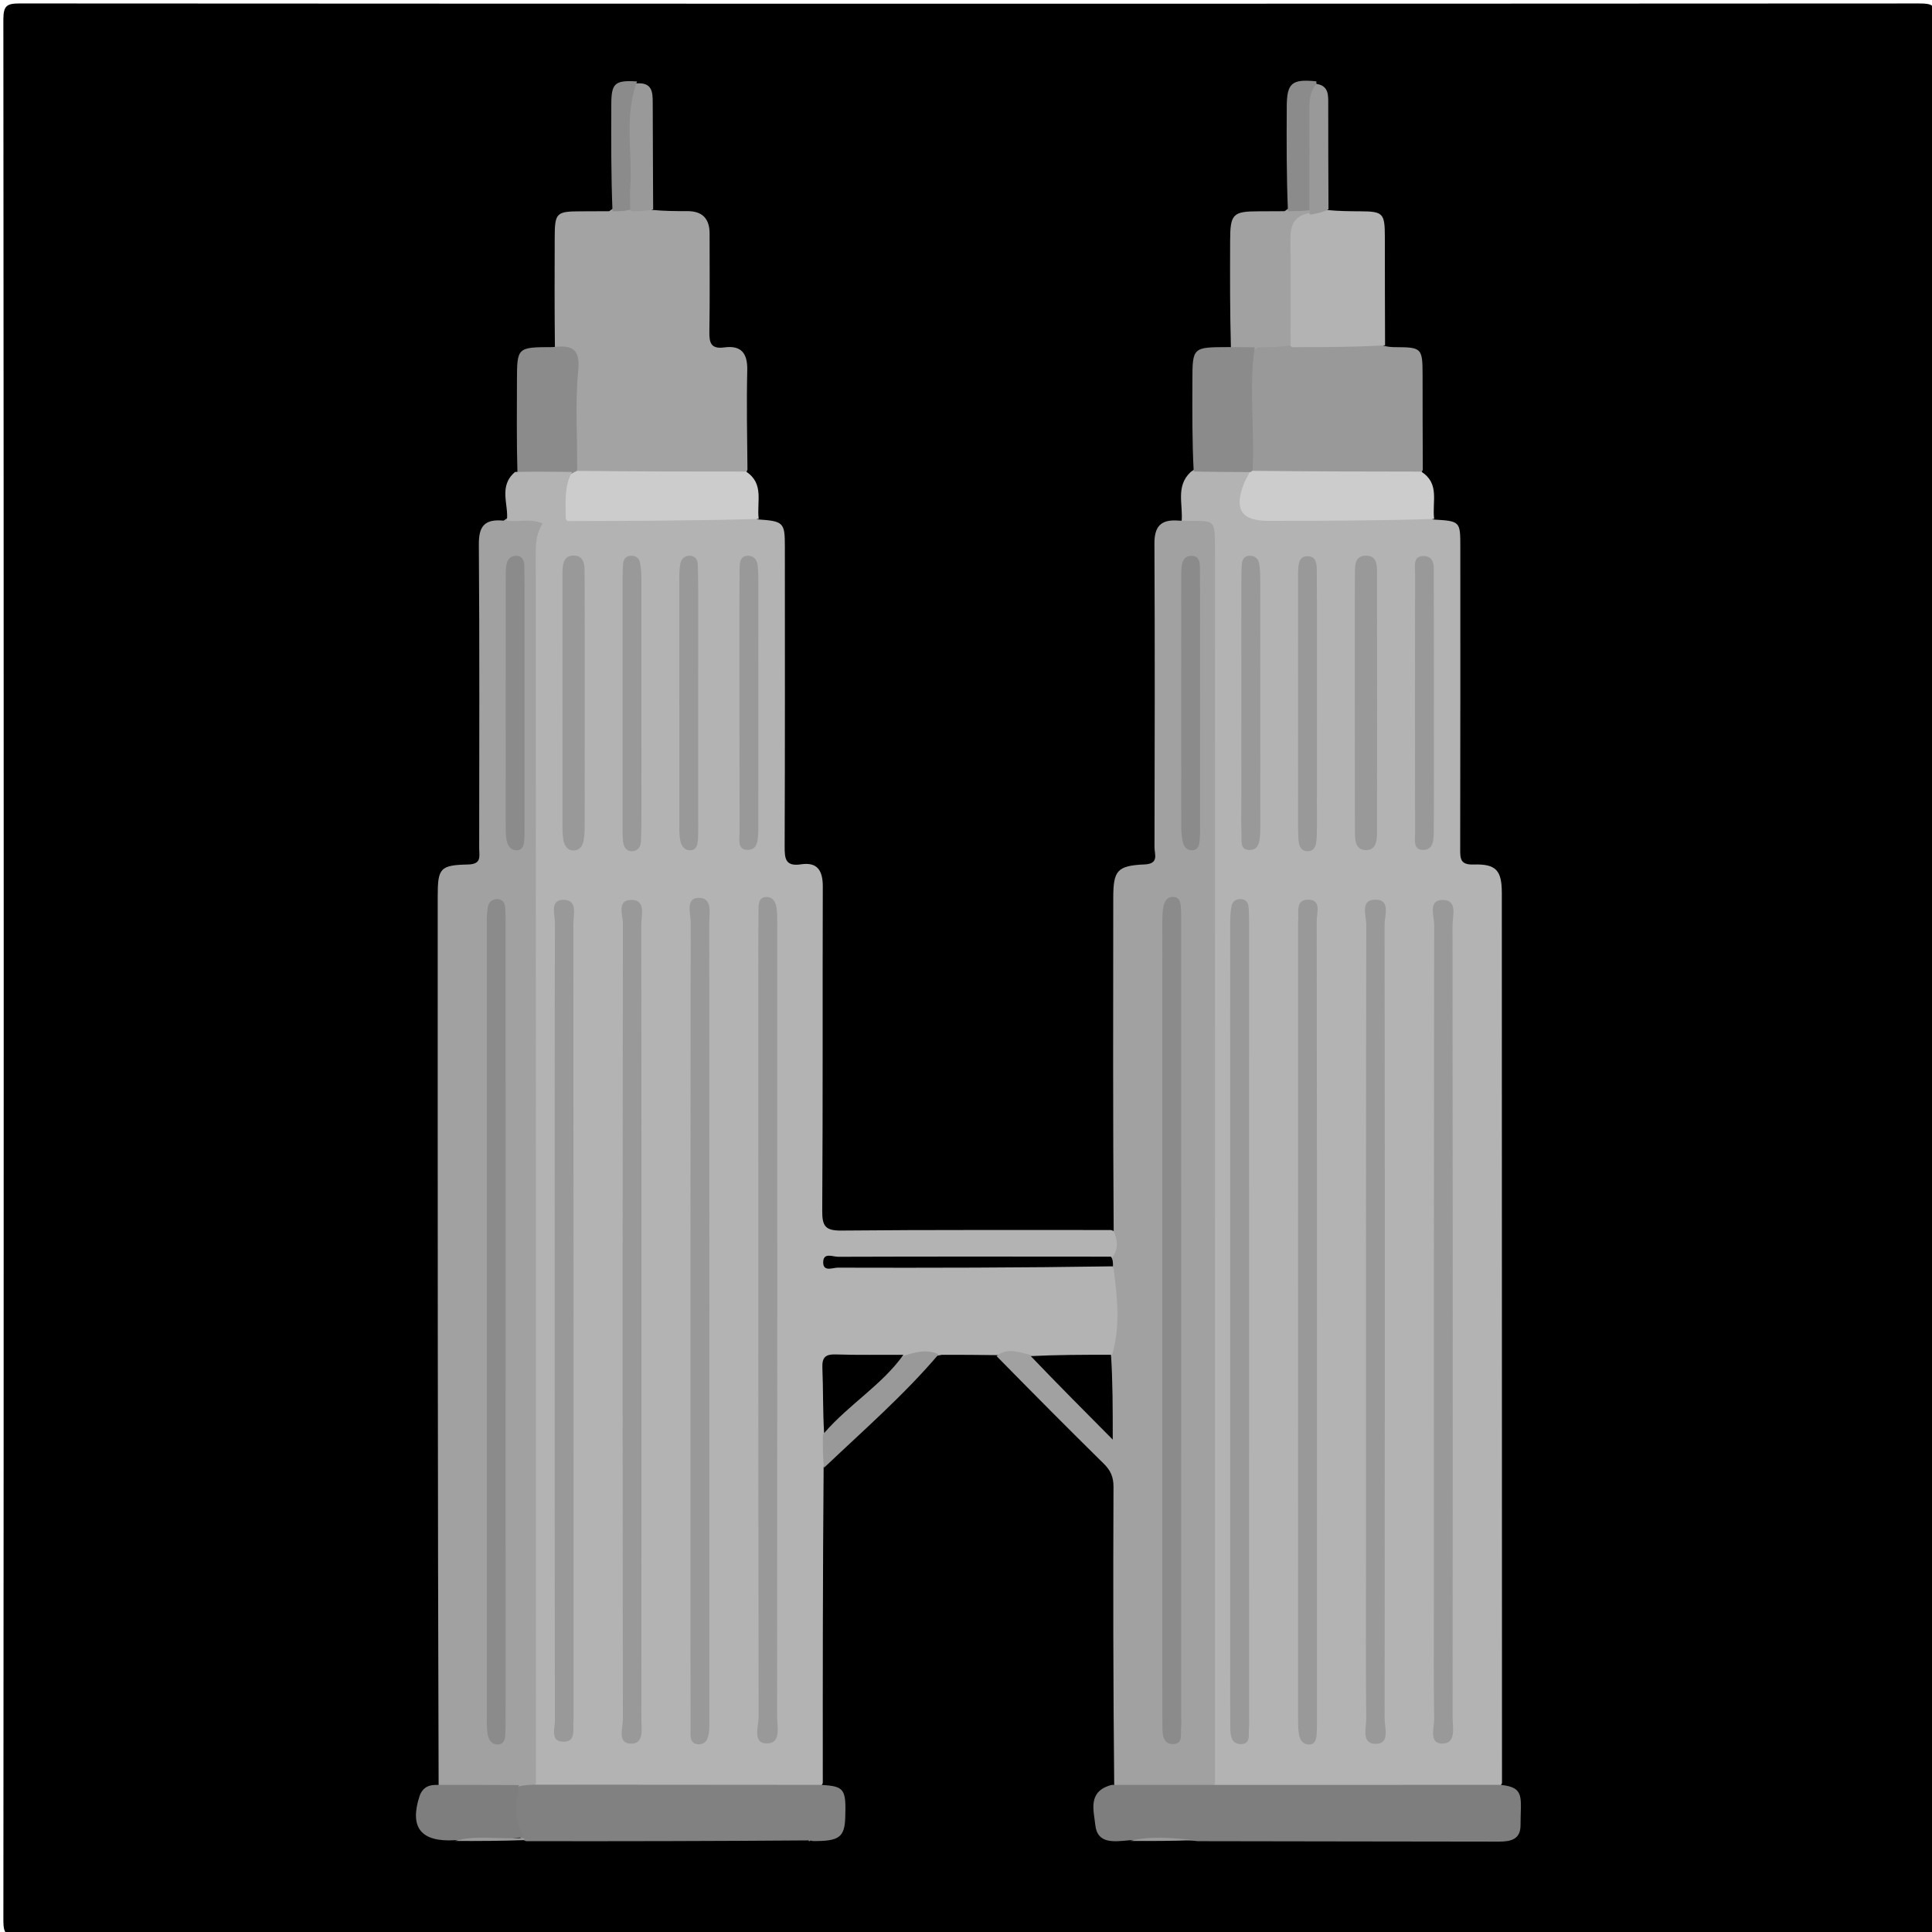
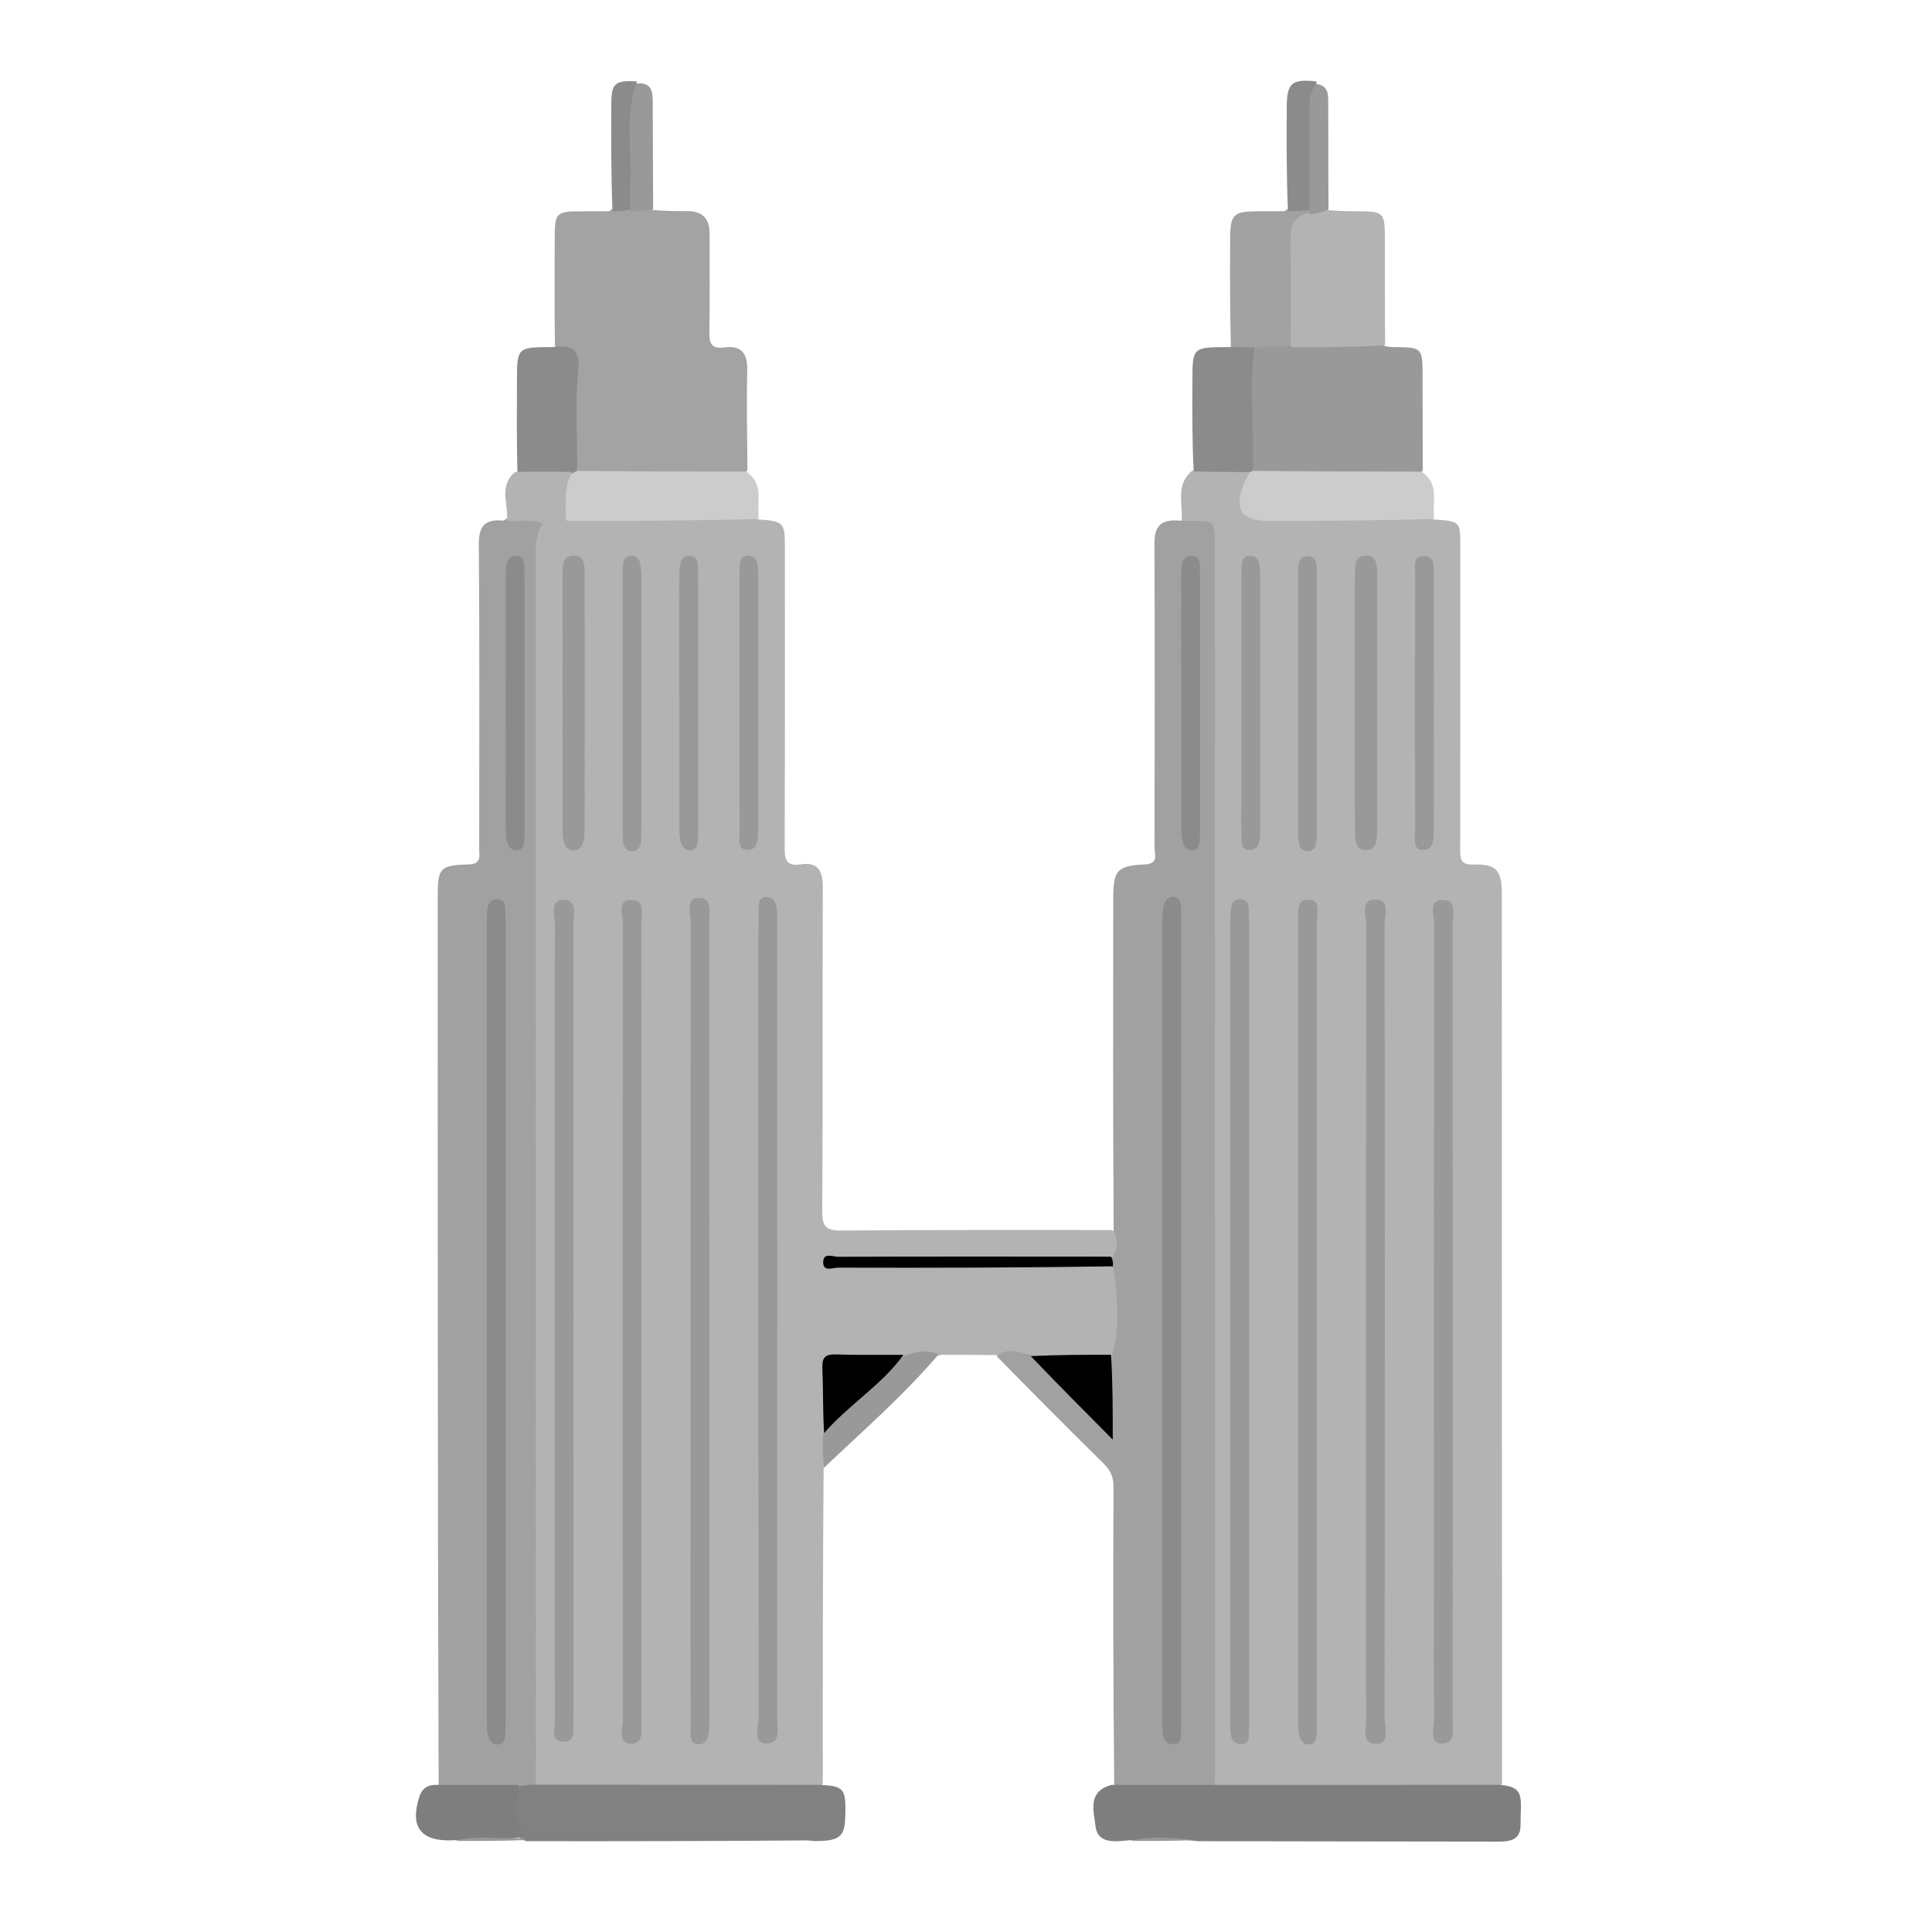
<svg xmlns="http://www.w3.org/2000/svg" version="1.1" id="Layer_1" x="0px" y="0px" width="100%" viewBox="0 0 512 512" enable-background="new 0 0 512 512" xml:space="preserve">
-   <path fill="#000000" opacity="1" stroke="none" d=" M295,513   C198.024,513 101.547,512.98 5.071,513.085   C1.802,513.088 0.894,512.641 0.897,509.073   C1.015,341.114 1.017,173.155 0.892,5.196   C0.889,1.443 1.842,0.913 5.302,0.915   C173.095,1.012 340.887,1.011 508.68,0.919   C512.091,0.917 513.114,1.375 513.111,5.178   C512.982,173.136 512.985,341.096 513.101,509.054   C513.103,512.587 512.255,513.094 508.947,513.088   C437.798,512.972 366.649,513 295,513  z" />
  <path fill="#B3B3B3" opacity="1" stroke="none" d=" M264.405,359.125   C259.326,359.054 254.673,359.031 249.562,359.036   C246.149,359.673 243.337,360.895 239.88,361.056   C234.483,360.78 229.526,361.492 224.541,361.452   C222.266,361.433 220.562,362.679 220.539,365.046   C220.491,369.843 219.514,374.626 220.363,379.872   C220.392,383.119 219.767,385.786 218.27,388.706   C218.046,416.766 218.029,444.409 218.049,472.519   C216.949,475.121 214.857,475.175 212.885,475.194   C190.64,475.408 168.395,475.448 146.15,475.177   C144.83,475.161 143.49,475.039 141.897,474.031   C139.141,470.475 139.702,466.702 139.697,463.089   C139.643,421.109 139.668,379.13 139.666,337.15   C139.664,304.665 139.146,272.17 139.823,239.7   C140.412,211.395 140.371,183.099 140.486,154.797   C140.499,151.642 140.647,148.486 140.077,145.331   C139.65,142.959 139.96,140.644 142.552,138.731   C144.77,136.626 147.207,136.807 149.967,136.351   C165.883,135.066 181.327,135.772 196.765,135.88   C198.115,135.889 199.397,136.266 200.74,137.644   C207.631,138.095 207.997,138.441 207.998,144.743   C208.004,171.234 208.045,197.725 207.943,224.216   C207.931,227.486 208.068,229.697 212.306,229.052   C216.657,228.39 218.06,230.781 218.048,234.923   C217.959,263.58 218.089,292.237 217.901,320.893   C217.875,324.963 218.741,326.153 223,326.111   C246.656,325.875 270.316,325.995 294.436,325.968   C299.348,327.566 298.301,330.372 296.091,333.643   C293.943,334.692 292.09,334.491 290.269,334.492   C267.458,334.503 244.646,334.503 226.57,334.499   C246.124,334.691 270.414,334.208 295.175,334.848   C296.547,335.477 297.484,336.168 297.575,337.119   C298.287,344.558 299.674,352.042 296.284,359.647   C289.011,362.357 281.983,361.153 274.541,360.876   C270.766,361.601 267.898,359.869 264.405,359.125  z" />
  <path fill="#B3B3B3" opacity="1" stroke="none" d=" M313.126,138.389   C313.61,133.719 311.455,128.949 315.53,125.088   C320.356,121.399 325.31,122.706 330.611,123.798   C332.513,125.579 332.12,127.33 331.864,129.195   C331.192,134.098 332.386,135.541 337.465,135.624   C349.104,135.814 360.746,135.614 372.386,135.734   C374.828,135.76 377.445,135.344 379.78,137.675   C386.997,138.101 387,138.101 387,145.002   C387.001,171.648 387.023,198.295 386.966,224.941   C386.96,227.543 386.96,229.218 390.521,229.106   C396.533,228.917 397.999,230.689 398,236.731   C398.007,315.172 398.009,393.613 398.044,472.521   C397.068,474.915 395.214,475.142 393.377,475.162   C370.654,475.404 347.932,475.519 325.21,475.1   C324.22,475.082 323.227,474.898 321.941,474.072   C319.125,470.545 319.705,466.764 319.699,463.153   C319.643,423.495 319.669,383.837 319.667,344.179   C319.665,308.354 319.432,272.527 319.741,236.704   C319.988,208.046 319.823,179.389 320.06,150.734   C320.106,145.269 319.073,140.85 313.126,138.389  z" />
  <path fill="#A1A1A1" opacity="1" stroke="none" d=" M312.466,137.977   C322.402,138.341 321.981,136.418 321.981,147.199   C321.976,255.488 321.981,363.777 321.991,472.536   C321.303,474.252 320.21,474.918 318.818,475.004   C311.624,475.444 304.427,475.66 297.245,474.823   C296.6,474.748 296.064,474.28 295.281,473.421   C295.004,446.666 294.974,420.333 295.087,394   C295.098,391.435 294.318,389.681 292.542,387.93   C283.05,378.573 273.657,369.115 264.104,359.384   C266.718,357.163 269.525,358.188 272.718,358.966   C280.943,362.452 285.432,369.895 292.4,375.216   C293.14,371.76 292.633,368.651 292.814,365.597   C292.94,363.477 292.531,361.214 294.654,359.307   C296.952,351.618 296.122,344.12 295.141,336.287   C294.364,335.281 294.223,334.537 294.675,333.386   C296.445,330.985 296.25,328.789 295.134,326.243   C294.94,296.624 294.984,267.305 295.023,237.986   C295.033,230.712 296.017,229.406 303.335,229.083   C307.23,228.911 305.948,226.348 305.952,224.548   C306.019,197.726 306.061,170.904 305.937,144.083   C305.916,139.586 307.536,137.533 312.466,137.977  z" />
  <path fill="#A1A1A1" opacity="1" stroke="none" d=" M143.961,138.485   C142.149,141.202 141.989,143.798 141.99,146.529   C142.024,255.017 142.025,363.505 142.037,472.456   C141.317,474.203 140.132,474.677 138.249,474.774   C132.542,475.369 127.309,475.457 122.073,475.241   C120.14,475.162 118.093,475.346 116.241,473.407   C115.981,394.502 115.99,316.008 115.999,237.515   C116,230.118 116.584,229.26 124.06,229.097   C127.722,229.017 126.988,226.849 126.989,224.821   C127.004,197.99 127.106,171.158 126.898,144.328   C126.862,139.576 128.28,137.477 133.462,137.978   C137.231,135.259 140.585,134.716 143.961,138.485  z" />
  <path fill="#A3A3A3" opacity="1" stroke="none" d=" M172.792,55.628   C176.147,55.94 179.133,55.963 182.12,55.95   C186.154,55.932 188.064,57.95 188.053,61.953   C188.03,70.581 188.149,79.212 187.99,87.838   C187.936,90.819 188.377,92.556 191.935,92.069   C196.42,91.455 198.136,93.617 198.031,98.105   C197.829,106.728 197.99,115.36 198.085,124.444   C197.334,126.679 195.705,127.094 194.001,127.113   C180.682,127.262 167.358,127.9 153.63,126.535   C150.822,124.43 150.809,121.711 150.752,119.049   C150.625,113.058 150.591,107.062 150.744,101.074   C150.831,97.666 150.006,94.866 147.062,92.38   C146.936,82.349 146.975,72.723 147.002,63.097   C147.022,56.366 147.363,56.013 154.01,56.003   C156.334,56 158.658,55.998 161.437,55.971   C163.071,54.82 164.327,53.872 166.577,54.106   C168.958,54.005 170.906,53.722 172.792,55.628  z" />
  <path fill="#7E7E7E" opacity="1" stroke="none" d=" M294.605,473.02   C303.683,473.012 312.372,473.024 321.529,473.021   C347.042,473.013 372.086,473.021 397.604,473.009   C404.289,473.625 402.943,476.417 402.958,483.708   C402.966,487.453 400.401,488.056 397.189,488.049   C370.746,487.984 344.303,488.015 317.393,487.931   C311.257,487.112 305.565,487.645 299.479,487.677   C295.3,488.054 290.778,488.804 290.255,483.571   C289.88,479.822 288.125,474.708 294.605,473.02  z" />
  <path fill="#999999" opacity="1" stroke="none" d=" M366.73,91.647   C368.094,91.983 369.087,91.997 370.081,92.001   C376.695,92.03 376.99,92.332 376.998,99.177   C377.006,107.456 377.009,115.735 377.057,124.477   C376.232,126.688 374.611,127.075 372.903,127.12   C360.416,127.449 347.927,127.498 335.44,127.09   C334.436,127.058 333.463,126.802 332.271,125.828   C330.624,123.885 329.828,122.14 329.787,120.037   C329.637,112.412 329.594,104.789 329.823,97.165   C329.88,95.26 330.505,93.614 331.952,91.718   C334.92,89.143 338.046,89.975 341.543,89.969   C348.132,89.524 354.229,89.638 360.323,89.747   C362.431,89.785 364.666,89.585 366.73,91.647  z" />
  <path fill="#818181" opacity="1" stroke="none" d=" M137.649,473.367   C139.066,473.049 140.149,473.015 141.637,472.95   C167.075,472.956 192.106,472.993 217.611,473.008   C223.782,473.384 224.253,474.077 223.999,481.67   C223.824,486.88 222.386,487.982 215.362,487.896   C214.785,487.748 214.632,487.669 214.26,487.728   C189.326,487.918 164.61,487.967 139.432,487.929   C138.74,487.662 138.513,487.484 137.926,487.06   C133.83,482.946 133.727,477.635 137.649,473.367  z" />
  <path fill="#B3B3B3" opacity="1" stroke="none" d=" M367.057,91.509   C359.046,91.989 350.992,92.003 342.469,92.009   C340.055,90.526 339.802,88.397 339.765,86.192   C339.634,78.548 339.705,70.905 339.747,63.261   C339.768,59.449 341.301,56.924 345.376,55.577   C347.678,55.216 349.491,54.034 351.73,55.664   C354.932,55.964 357.754,55.984 360.575,55.998   C366.493,56.027 366.99,56.53 366.999,62.657   C367.013,72.119 367.01,81.581 367.057,91.509  z" />
  <path fill="#CCCCCC" opacity="1" stroke="none" d=" M331.684,124.778   C346.692,124.929 361.422,124.974 376.625,124.98   C381.642,128.128 379.483,132.924 380.062,137.522   C365.468,137.992 350.823,138.023 336.178,138.035   C328.943,138.041 326.966,135.016 329.676,128.088   C329.976,127.32 330.458,126.624 330.973,125.536   C331.195,125.01 331.3,124.841 331.684,124.778  z" />
  <path fill="#CCCCCC" opacity="1" stroke="none" d=" M152.492,124.79   C167.699,124.939 182.459,124.985 197.694,124.965   C202.579,128.15 200.507,132.913 201.061,137.522   C184.363,138.005 167.615,138.041 150.394,138.089   C146.797,134.046 147.019,129.616 150.871,125.381   C151.482,124.935 151.763,124.811 152.492,124.79  z" />
  <path fill="#A1A1A1" opacity="1" stroke="none" d=" M347.126,56.449   C342.918,57.137 341.948,59.731 341.978,63.338   C342.055,72.579 342.002,81.821 342,91.531   C339.288,92.005 336.576,92.01 333.411,92.023   C330.986,93.751 328.905,94.548 326.213,92.38   C325.934,82.555 325.967,73.135 325.998,63.716   C326.021,56.722 326.717,56.007 333.529,55.998   C335.678,55.995 337.826,55.993 340.43,55.967   C342.322,54.555 343.919,53.831 346.292,54.991   C346.855,55.497 347.034,55.747 347.126,56.449  z" />
  <path fill="#8B8B8B" opacity="1" stroke="none" d=" M152.96,124.434   C152.94,124.894 152.506,125.017 152.287,125.072   C147.298,128.014 142.404,128.129 137.124,125.342   C136.898,116.958 136.973,109.009 136.996,101.06   C137.022,92.013 137.002,92.013 146.469,91.986   C151.674,91.384 153.8,92.431 153.233,98.247   C152.403,106.75 152.994,115.392 152.96,124.434  z" />
  <path fill="#8B8B8B" opacity="1" stroke="none" d=" M325.469,91.985   C327.962,91.992 330.022,92.01 332.52,92.029   C330.911,102.623 332.515,113.327 331.971,124.425   C331.963,124.883 331.531,125.046 331.311,125.112   C326.334,125.114 321.577,125.048 316.346,124.954   C315.916,116.971 315.978,109.019 315.997,101.066   C316.019,92.013 316.002,92.013 325.469,91.985  z" />
  <path fill="#7E7E7E" opacity="1" stroke="none" d=" M137.517,473.056   C137.003,477.578 135.834,482.082 138.792,486.737   C132.983,488.027 126.943,487.208 120.503,487.68   C111.5,488.196 108.501,484.275 111.169,476.037   C111.758,474.219 113.065,472.984 115.581,473.018   C122.998,473.007 130.025,473.018 137.517,473.056  z" />
  <path fill="#999999" opacity="1" stroke="none" d=" M239.586,359.255   C242.689,358.355 245.495,357.434 248.743,358.905   C239.61,369.651 228.894,378.988 218.366,388.975   C218.061,386.341 218.058,383.559 218.064,380.314   C222.756,370.563 230.554,364.515 239.586,359.255  z" />
  <path fill="#B3B3B3" opacity="1" stroke="none" d=" M136.505,125.069   C141.606,124.947 146.366,124.989 151.597,125.078   C149.488,128.814 149.918,133.034 149.928,137.641   C148.361,139.287 146.53,138.924 144.381,139.001   C141.073,137.228 137.842,138.389 134.328,137.982   C134.88,133.763 131.993,128.863 136.505,125.069  z" />
  <path fill="#8B8B8B" opacity="1" stroke="none" d=" M347.388,55.674   C345.241,55.942 343.498,55.965 341.321,55.966   C340.924,46.686 340.951,37.428 341.005,28.169   C341.04,22.041 342.329,20.883 348.835,21.555   C349.668,32.18 349.369,42.473 349.01,52.766   C348.974,53.793 348.535,54.694 347.388,55.674  z" />
  <path fill="#999999" opacity="1" stroke="none" d=" M173.092,55.472   C171.4,55.955 169.64,55.978 167.441,56.001   C165.269,54.67 164.833,52.796 164.79,50.749   C164.634,43.345 164.572,35.94 164.851,28.537   C164.948,25.956 165.653,23.663 168.57,22.11   C172.918,21.714 172.962,24.516 172.979,27.163   C173.037,36.446 173.016,45.729 173.092,55.472  z" />
  <path fill="#8B8B8B" opacity="1" stroke="none" d=" M168.828,21.583   C165.348,30.911 167.639,40.345 167.032,49.569   C166.912,51.393 167.011,53.232 167.006,55.532   C165.582,56 164.163,55.998 162.318,55.972   C161.929,46.49 161.964,37.033 162.002,27.575   C162.025,22.066 162.928,21.208 168.828,21.583  z" />
  <path fill="#999999" opacity="1" stroke="none" d=" M346.996,56.165   C346.986,46.988 347.008,38.058 346.979,29.127   C346.971,26.776 347.033,24.483 348.848,22.226   C352.198,22.73 351.994,25.279 351.997,27.716   C352.006,36.817 352.01,45.918 352.064,55.483   C350.661,56.231 349.212,56.516 347.401,56.852   C347.038,56.901 347.01,56.41 346.996,56.165  z" />
  <path fill="#999999" opacity="1" stroke="none" d=" M120.532,487.877   C126.008,486.257 132.06,487.472 138.511,487.076   C138.976,487.073 138.976,487.457 138.972,487.648   C132.976,487.872 126.984,487.903 120.532,487.877  z" />
  <path fill="#999999" opacity="1" stroke="none" d=" M299.533,487.873   C304.762,486.479 310.487,487.022 316.568,487.659   C311.282,487.874 305.637,487.903 299.533,487.873  z" />
  <path fill="#999999" opacity="1" stroke="none" d=" M214.268,487.904   C214.245,487.651 214.47,487.593 214.828,487.761   C214.939,487.828 214.494,487.94 214.268,487.904  z" />
  <path fill="#999999" opacity="1" stroke="none" d=" M182.98,412   C182.981,355.85 182.961,300.199 183.048,244.549   C183.052,242.189 181.572,238.001 185.14,237.937   C188.935,237.869 187.957,242.13 187.959,244.768   C188.006,314.914 187.997,385.06 187.995,455.206   C187.995,456.206 188.008,457.207 187.953,458.204   C187.847,460.128 187.411,462.287 185.17,462.251   C182.542,462.209 183.024,459.695 183.018,457.987   C182.964,442.825 182.983,427.662 182.98,412  z" />
  <path fill="#999999" opacity="1" stroke="none" d=" M200.967,258   C200.977,252.002 200.954,246.504 201.019,241.006   C201.036,239.521 201.097,237.686 203.166,237.709   C204.926,237.729 205.653,239.24 205.83,240.822   C205.996,242.306 205.981,243.814 205.981,245.312   C205.988,315.125 206,384.938 205.936,454.751   C205.934,457.499 207.17,462.116 203.117,462.033   C199.359,461.957 201.053,457.435 201.049,454.943   C200.946,389.462 200.967,323.981 200.967,258  z" />
  <path fill="#999999" opacity="1" stroke="none" d=" M169.999,360   C169.999,392.157 170.014,423.815 169.971,455.472   C169.967,458.011 170.769,462.021 167.396,462.086   C163.462,462.161 165.073,458.001 165.07,455.712   C164.977,385.4 164.976,315.087 165.078,244.775   C165.081,242.537 163.319,238.371 167.483,238.489   C171.203,238.595 169.941,242.618 169.946,245.034   C170.022,283.189 169.999,321.345 169.999,360  z" />
  <path fill="#999999" opacity="1" stroke="none" d=" M146.998,340   C146.998,307.843 146.966,276.185 147.067,244.528   C147.074,242.357 145.627,238.511 149.253,238.465   C153.172,238.415 151.947,242.392 151.95,244.786   C152.013,314.932 152.001,385.078 152.001,455.224   C152.001,455.391 152.02,455.56 151.997,455.724   C151.682,458.009 152.917,461.628 149.246,461.578   C145.782,461.531 147.061,458.01 147.056,455.966   C146.977,417.477 146.998,378.989 146.998,340  z" />
  <path fill="#999999" opacity="1" stroke="none" d=" M154.959,175   C154.959,189.793 154.967,204.087 154.947,218.38   C154.945,219.869 154.928,221.385 154.65,222.837   C154.391,224.188 153.577,225.38 152.006,225.384   C150.432,225.388 149.645,224.187 149.357,222.841   C149.083,221.559 149.058,220.206 149.057,218.883   C149.041,196.945 149.046,175.006 149.047,153.068   C149.047,152.403 149.04,151.737 149.078,151.074   C149.189,149.139 149.54,147.244 152,147.241   C154.461,147.238 154.902,149.128 154.914,151.066   C154.963,158.877 154.95,166.689 154.959,175  z" />
  <path fill="#999999" opacity="1" stroke="none" d=" M169.999,213.958   C169.963,217.281 169.997,220.115 169.86,222.941   C169.79,224.378 169.056,225.606 167.425,225.572   C165.781,225.538 165.228,224.247 165.096,222.823   C164.988,221.665 164.998,220.493 164.998,219.328   C164.993,197.17 164.993,175.012 165,152.854   C165,151.69 165.02,150.52 165.131,149.362   C165.233,148.287 165.774,147.455 166.94,147.311   C168.278,147.145 169.345,147.779 169.596,149.039   C169.917,150.652 169.982,152.336 169.984,153.99   C170.007,173.815 169.999,193.64 169.999,213.958  z" />
  <path fill="#999999" opacity="1" stroke="none" d=" M195.959,160.016   C195.974,156.355 195.952,153.191 196.023,150.028   C196.055,148.618 196.457,147.279 198.224,147.281   C199.822,147.284 200.611,148.368 200.787,149.826   C200.947,151.142 200.96,152.482 200.96,153.811   C200.97,175.294 200.967,196.776 200.967,218.259   C200.967,218.925 200.985,219.592 200.954,220.257   C200.85,222.429 200.923,225.253 198.109,225.226   C195.277,225.199 196.004,222.293 195.999,220.464   C195.939,200.481 195.96,180.497 195.959,160.016  z" />
  <path fill="#999999" opacity="1" stroke="none" d=" M185.033,157.055   C185.033,177.864 185.034,198.184 185.03,218.504   C185.03,219.836 185.052,221.173 184.957,222.499   C184.859,223.861 184.616,225.354 182.851,225.34   C181.305,225.328 180.528,224.073 180.271,222.711   C180.027,221.415 180.024,220.063 180.023,218.735   C180.01,196.916 180.009,175.097 180.025,153.278   C180.026,151.952 180.056,150.599 180.313,149.307   C180.559,148.076 181.439,147.256 182.798,147.28   C184.253,147.306 184.853,148.299 184.91,149.575   C185.014,151.902 184.999,154.235 185.033,157.055  z" />
  <path fill="#000000" opacity="1" stroke="none" d=" M294.428,359.029   C294.889,366.145 294.889,373.239 294.889,381.512   C287.204,373.78 280.213,366.748 273.167,359.382   C280.064,359.035 287.015,359.021 294.428,359.029  z" />
  <path fill="#000000" opacity="1" stroke="none" d=" M239.416,359.035   C233.804,366.953 225.06,372.11 218.395,379.788   C218.049,374.06 218.173,368.263 217.939,362.481   C217.823,359.592 218.844,358.854 221.584,358.944   C227.369,359.133 233.165,359.006 239.416,359.035  z" />
  <path fill="#000000" opacity="1" stroke="none" d=" M294.428,333.029   C294.927,333.777 294.965,334.503 294.947,335.59   C270.599,335.967 246.307,336.006 222.016,335.941   C220.671,335.937 218.109,337.17 218.155,334.466   C218.199,331.826 220.73,333.065 222.089,333.061   C246.048,332.98 270.007,333.005 294.428,333.029  z" />
  <path fill="#999999" opacity="1" stroke="none" d=" M361.998,414   C361.998,357.347 361.974,301.194 362.082,245.041   C362.087,242.655 360.277,238.277 364.715,238.415   C368.529,238.534 366.928,242.653 366.931,244.987   C367.019,315.136 367.017,385.286 366.942,455.435   C366.939,457.827 368.359,461.956 364.857,462.132   C360.623,462.345 362.09,457.992 362.064,455.489   C361.925,441.827 361.998,428.163 361.998,414  z" />
  <path fill="#999999" opacity="1" stroke="none" d=" M379.996,424   C379.996,364.017 379.975,304.535 380.073,245.052   C380.077,242.741 378.409,238.576 382.223,238.502   C386.4,238.422 384.934,242.75 384.937,245.254   C385.016,315.233 385.011,385.213 384.961,455.192   C384.96,457.827 385.983,462.1 382.191,462.07   C378.586,462.042 380.107,457.851 380.068,455.49   C379.9,445.162 379.996,434.83 379.996,424  z" />
  <path fill="#999999" opacity="1" stroke="none" d=" M349.007,384   C349.007,407.993 349.008,431.487 349.004,454.98   C349.004,456.479 349.028,457.982 348.932,459.477   C348.845,460.839 348.596,462.333 346.828,462.315   C345.285,462.3 344.477,461.059 344.248,459.688   C344.004,458.222 344.009,456.704 344.009,455.209   C343.999,385.062 344,314.915 344,244.768   C344,244.601 343.982,244.432 344.004,244.269   C344.32,241.984 343.084,238.367 346.766,238.425   C350.236,238.48 348.944,241.999 348.947,244.039   C349.024,290.526 349.007,337.013 349.007,384  z" />
  <path fill="#999999" opacity="1" stroke="none" d=" M326.002,279   C326.003,267.17 325.99,255.839 326.018,244.509   C326.022,243.021 326.083,241.501 326.392,240.055   C326.661,238.797 327.691,238.145 329.032,238.284   C330.204,238.406 330.774,239.222 330.872,240.301   C330.992,241.625 331.014,242.962 331.014,244.293   C331.02,314.941 331.02,385.59 331.019,456.239   C331.019,456.739 331.064,457.244 331.006,457.737   C330.804,459.45 331.543,462.07 329.072,462.204   C326.133,462.362 326.043,459.634 326.034,457.454   C325.988,446.457 326.003,435.46 326.003,424.463   C326.002,376.142 326.002,327.821 326.002,279  z" />
  <path fill="#999999" opacity="1" stroke="none" d=" M359.04,169   C359.046,162.849 359.025,157.198 359.071,151.547   C359.088,149.497 359.23,147.238 362.018,147.258   C364.799,147.277 364.924,149.549 364.926,151.59   C364.949,174.526 364.952,197.463 364.927,220.4   C364.925,222.585 364.805,225.306 361.975,225.287   C359.152,225.268 359.071,222.542 359.067,220.36   C359.035,203.407 359.044,186.453 359.04,169  z" />
  <path fill="#999999" opacity="1" stroke="none" d=" M349.007,190   C349.007,200.146 349.014,209.793 348.998,219.439   C348.995,220.766 348.966,222.105 348.784,223.415   C348.609,224.679 347.835,225.614 346.473,225.587   C345.118,225.56 344.375,224.599 344.21,223.339   C344.038,222.027 344.009,220.689 344.008,219.362   C343.997,197.408 344,175.455 344.002,153.501   C344.002,152.669 343.986,151.836 344.033,151.006   C344.131,149.289 344.324,147.372 346.542,147.402   C348.76,147.433 348.952,149.379 348.966,151.081   C349.015,157.234 349.002,163.388 349.006,169.542   C349.01,176.195 349.007,182.847 349.007,190  z" />
  <path fill="#999999" opacity="1" stroke="none" d=" M379.998,203.999   C379.993,209.829 380.03,215.159 379.964,220.488   C379.938,222.668 379.848,225.394 376.917,225.228   C374.455,225.088 375.017,222.467 375.014,220.756   C374.97,197.772 374.967,174.788 375.016,151.804   C375.02,149.976 374.366,147.204 377.466,147.368   C380.189,147.512 379.971,150.067 379.975,152.036   C380.005,169.19 379.995,186.345 379.998,203.999  z" />
  <path fill="#999999" opacity="1" stroke="none" d=" M328.966,211.981   C328.966,192.331 328.964,173.177 328.971,154.023   C328.971,152.526 328.983,151.024 329.091,149.532   C329.184,148.246 329.789,147.271 331.24,147.275   C332.587,147.278 333.483,148.098 333.694,149.341   C333.943,150.806 333.975,152.32 333.976,153.813   C333.992,175.298 333.988,196.784 333.987,218.269   C333.987,219.102 334.004,219.936 333.962,220.767   C333.859,222.818 333.662,225.268 331.118,225.261   C328.529,225.254 329.068,222.686 329.002,220.971   C328.892,218.144 328.968,215.309 328.966,211.981  z" />
  <path fill="#8B8B8B" opacity="1" stroke="none" d=" M308.012,285   C308.012,271.171 308.003,257.842 308.026,244.514   C308.028,243.023 308.051,241.497 308.364,240.053   C308.655,238.713 309.505,237.529 311.128,237.701   C312.591,237.857 312.847,239.135 312.932,240.314   C313.039,241.807 313.023,243.311 313.023,244.81   C313.026,314.953 313.026,385.096 313.026,455.239   C313.026,456.072 313.092,456.912 313.006,457.736   C312.827,459.45 313.55,462.075 311.079,462.202   C308.154,462.352 308.054,459.619 308.045,457.442   C307.997,446.113 308.013,434.783 308.012,423.453   C308.011,377.469 308.012,331.484 308.012,285  z" />
  <path fill="#8B8B8B" opacity="1" stroke="none" d=" M318.03,167   C318.03,184.649 318.032,201.797 318.025,218.945   C318.024,220.276 318.029,221.613 317.903,222.935   C317.789,224.139 317.397,225.333 315.904,225.346   C314.558,225.359 313.728,224.364 313.464,223.211   C313.136,221.771 313.045,220.252 313.043,218.767   C313.019,196.957 313.026,175.147 313.03,153.337   C313.03,152.339 313.028,151.336 313.12,150.344   C313.271,148.723 313.885,147.306 315.754,147.303   C317.847,147.299 317.975,148.988 317.988,150.518   C318.034,155.845 318.02,161.173 318.03,167  z" />
  <path fill="#8B8B8B" opacity="1" stroke="none" d=" M134.003,450.955   C133.985,454.112 134.02,456.779 133.927,459.442   C133.879,460.793 133.629,462.303 131.858,462.313   C130.304,462.321 129.518,461.074 129.257,459.711   C129.01,458.416 129.009,457.062 129.009,455.734   C128.998,385.257 128.998,314.78 129.01,244.304   C129.01,242.977 129.046,241.628 129.284,240.329   C129.515,239.077 130.406,238.274 131.747,238.272   C133.198,238.27 133.807,239.248 133.887,240.537   C133.99,242.197 133.999,243.865 133.999,245.53   C134.004,313.841 134.003,382.152 134.003,450.955  z" />
  <path fill="#8B8B8B" opacity="1" stroke="none" d=" M139.013,161.01   C139.013,180.491 139.014,199.474 139.011,218.457   C139.01,219.789 139.034,221.125 138.939,222.451   C138.842,223.799 138.661,225.318 136.887,225.338   C135.332,225.357 134.544,224.108 134.275,222.751   C134.02,221.46 134.013,220.106 134.013,218.779   C133.999,196.965 134,175.151 134.009,153.337   C134.01,152.174 134.028,151.002 134.171,149.85   C134.353,148.381 135.151,147.313 136.731,147.294   C138.494,147.274 138.92,148.606 138.948,150.023   C139.016,153.519 138.997,157.016 139.013,161.01  z" />
</svg>
